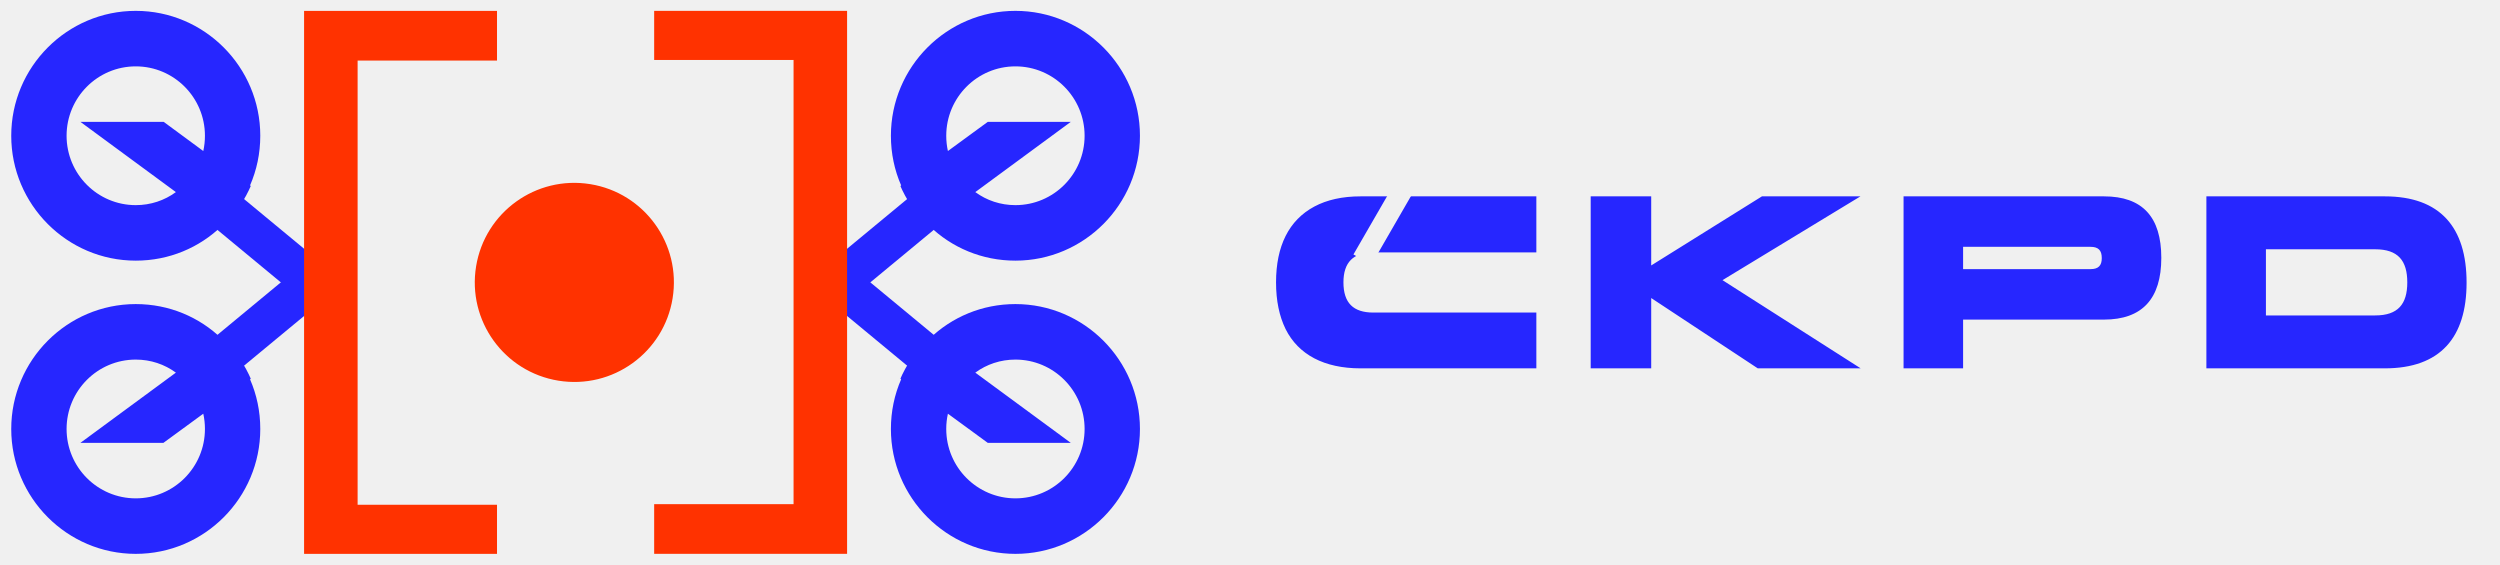
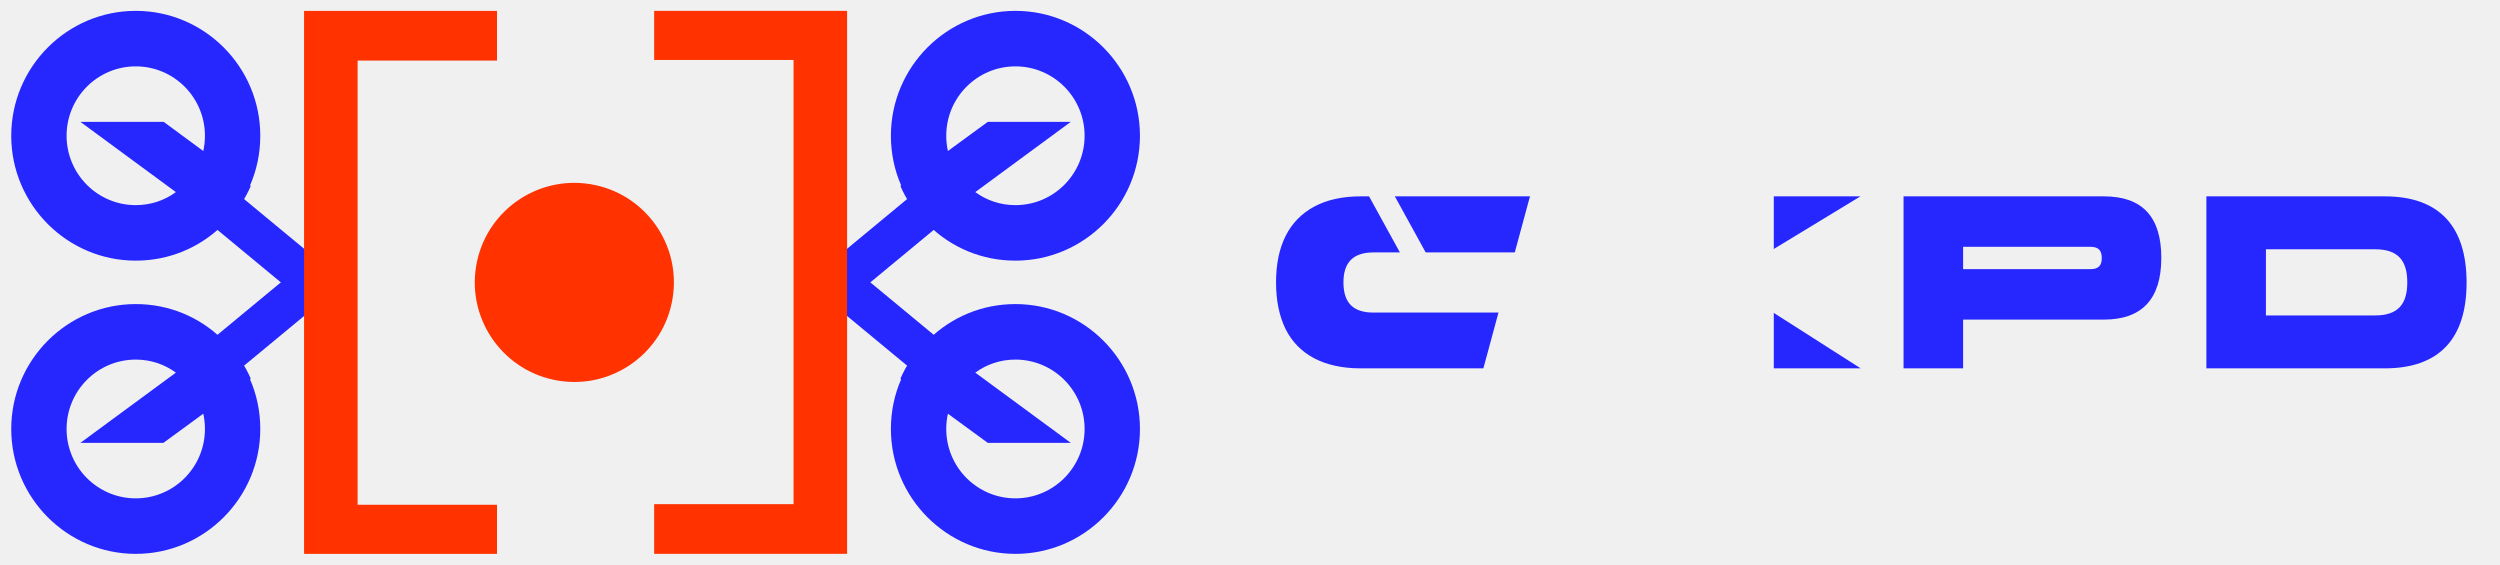
<svg xmlns="http://www.w3.org/2000/svg" viewBox="0 0 2302 520" width="2302" height="520">
  <g>
    <defs>
      <clipPath id="rot-ckpd-logo-blue-red-TL">
        <circle cx="40.203" cy="40.324" r="40.524" />
      </clipPath>
      <clipPath id="rot-ckpd-logo-blue-red-TR">
        <circle cx="165.281" cy="40.324" r="40.524" />
      </clipPath>
      <clipPath id="rot-ckpd-logo-blue-red-BL">
        <circle cx="40.203" cy="129.934" r="40.524" />
      </clipPath>
      <clipPath id="rot-ckpd-logo-blue-red-BR">
        <circle cx="165.281" cy="129.934" r="40.524" />
      </clipPath>
    </defs>
    <line x1="288" y1="260" x2="207.4" y2="193.3" stroke="#2626FF" stroke-width="37.5" />
    <line x1="288" y1="260" x2="207.4" y2="326.7" stroke="#2626FF" stroke-width="37.5" />
    <line x1="772" y1="260" x2="852.6" y2="193.3" stroke="#2626FF" stroke-width="37.5" />
    <line x1="772" y1="260" x2="852.6" y2="326.7" stroke="#2626FF" stroke-width="37.5" />
    <g transform="translate(10.35 10.00) scale(2.8519)">
      <path d="M165.281 89.609C154.47 89.609 144.732 93.821 137.496 100.811L129.544 94.986V75.272L137.496 69.447C144.732 76.437 154.47 80.649 165.281 80.649C187.437 80.649 205.484 62.547 205.484 40.324C205.484 18.101 187.437 0 165.281 0C143.124 0 125.077 18.101 125.077 40.324C125.077 46.059 126.239 51.436 128.383 56.364L125.881 58.246H79.692L77.101 56.364C79.245 51.436 80.407 46.059 80.407 40.324C80.407 18.101 62.36 0 40.203 0C18.047 0 0 18.101 0 40.324C0 62.547 18.047 80.649 40.203 80.649C51.014 80.649 60.752 76.437 67.988 69.447L75.94 75.272V94.986L67.988 100.811C60.752 93.821 51.014 89.609 40.203 89.609C18.047 89.609 0 107.711 0 129.934C0 152.157 18.047 170.258 40.203 170.258C62.36 170.258 80.407 152.157 80.407 129.934C80.407 124.199 79.245 118.822 77.101 113.894L79.603 112.012H125.881L128.383 113.894C126.239 118.822 125.077 124.199 125.077 129.934C125.077 152.157 143.124 170.258 165.281 170.258C187.437 170.258 205.484 152.157 205.484 129.934C205.484 107.711 187.437 89.609 165.281 89.609ZM165.281 17.922C177.61 17.922 187.616 27.958 187.616 40.324C187.616 52.69 177.61 62.727 165.281 62.727C160.456 62.727 155.989 61.203 152.326 58.515L183.149 35.844H156.346L143.481 45.253C143.124 43.64 142.945 42.027 142.945 40.324C142.945 27.958 152.951 17.922 165.281 17.922ZM62.002 45.253L49.227 35.844H22.335L53.158 58.515C49.495 61.203 45.028 62.727 40.203 62.727C27.874 62.727 17.868 52.69 17.868 40.324C17.868 27.958 27.874 17.922 40.203 17.922C52.532 17.922 62.539 27.958 62.539 40.324C62.539 42.027 62.36 43.64 62.002 45.253ZM40.203 152.336C27.874 152.336 17.868 142.3 17.868 129.934C17.868 117.568 27.874 107.531 40.203 107.531C45.028 107.531 49.495 109.055 53.158 111.743L22.335 134.414H49.137L62.002 125.005C62.36 126.618 62.539 128.231 62.539 129.934C62.539 142.3 52.532 152.336 40.203 152.336ZM111.676 94.09H93.808V76.168H111.676V94.09ZM165.281 152.336C152.951 152.336 142.945 142.3 142.945 129.934C142.945 128.231 143.124 126.618 143.481 125.005L156.346 134.414H183.149L152.326 111.743C155.989 109.055 160.456 107.531 165.281 107.531C177.61 107.531 187.616 117.568 187.616 129.934C187.616 142.3 177.61 152.336 165.281 152.336Z" fill="#2626FF" clip-path="url(#rot-ckpd-logo-blue-red-TL)" />
    </g>
    <g transform="translate(463.64 10.00) scale(2.8519)">
      <path d="M165.281 89.609C154.47 89.609 144.732 93.821 137.496 100.811L129.544 94.986V75.272L137.496 69.447C144.732 76.437 154.47 80.649 165.281 80.649C187.437 80.649 205.484 62.547 205.484 40.324C205.484 18.101 187.437 0 165.281 0C143.124 0 125.077 18.101 125.077 40.324C125.077 46.059 126.239 51.436 128.383 56.364L125.881 58.246H79.692L77.101 56.364C79.245 51.436 80.407 46.059 80.407 40.324C80.407 18.101 62.36 0 40.203 0C18.047 0 0 18.101 0 40.324C0 62.547 18.047 80.649 40.203 80.649C51.014 80.649 60.752 76.437 67.988 69.447L75.94 75.272V94.986L67.988 100.811C60.752 93.821 51.014 89.609 40.203 89.609C18.047 89.609 0 107.711 0 129.934C0 152.157 18.047 170.258 40.203 170.258C62.36 170.258 80.407 152.157 80.407 129.934C80.407 124.199 79.245 118.822 77.101 113.894L79.603 112.012H125.881L128.383 113.894C126.239 118.822 125.077 124.199 125.077 129.934C125.077 152.157 143.124 170.258 165.281 170.258C187.437 170.258 205.484 152.157 205.484 129.934C205.484 107.711 187.437 89.609 165.281 89.609ZM165.281 17.922C177.61 17.922 187.616 27.958 187.616 40.324C187.616 52.69 177.61 62.727 165.281 62.727C160.456 62.727 155.989 61.203 152.326 58.515L183.149 35.844H156.346L143.481 45.253C143.124 43.64 142.945 42.027 142.945 40.324C142.945 27.958 152.951 17.922 165.281 17.922ZM62.002 45.253L49.227 35.844H22.335L53.158 58.515C49.495 61.203 45.028 62.727 40.203 62.727C27.874 62.727 17.868 52.69 17.868 40.324C17.868 27.958 27.874 17.922 40.203 17.922C52.532 17.922 62.539 27.958 62.539 40.324C62.539 42.027 62.36 43.64 62.002 45.253ZM40.203 152.336C27.874 152.336 17.868 142.3 17.868 129.934C17.868 117.568 27.874 107.531 40.203 107.531C45.028 107.531 49.495 109.055 53.158 111.743L22.335 134.414H49.137L62.002 125.005C62.36 126.618 62.539 128.231 62.539 129.934C62.539 142.3 52.532 152.336 40.203 152.336ZM111.676 94.09H93.808V76.168H111.676V94.09ZM165.281 152.336C152.951 152.336 142.945 142.3 142.945 129.934C142.945 128.231 143.124 126.618 143.481 125.005L156.346 134.414H183.149L152.326 111.743C155.989 109.055 160.456 107.531 165.281 107.531C177.61 107.531 187.616 117.568 187.616 129.934C187.616 142.3 177.61 152.336 165.281 152.336Z" fill="#2626FF" clip-path="url(#rot-ckpd-logo-blue-red-TR)" />
    </g>
    <g transform="translate(10.35 24.44) scale(2.8519)">
      <path d="M165.281 89.609C154.47 89.609 144.732 93.821 137.496 100.811L129.544 94.986V75.272L137.496 69.447C144.732 76.437 154.47 80.649 165.281 80.649C187.437 80.649 205.484 62.547 205.484 40.324C205.484 18.101 187.437 0 165.281 0C143.124 0 125.077 18.101 125.077 40.324C125.077 46.059 126.239 51.436 128.383 56.364L125.881 58.246H79.692L77.101 56.364C79.245 51.436 80.407 46.059 80.407 40.324C80.407 18.101 62.36 0 40.203 0C18.047 0 0 18.101 0 40.324C0 62.547 18.047 80.649 40.203 80.649C51.014 80.649 60.752 76.437 67.988 69.447L75.94 75.272V94.986L67.988 100.811C60.752 93.821 51.014 89.609 40.203 89.609C18.047 89.609 0 107.711 0 129.934C0 152.157 18.047 170.258 40.203 170.258C62.36 170.258 80.407 152.157 80.407 129.934C80.407 124.199 79.245 118.822 77.101 113.894L79.603 112.012H125.881L128.383 113.894C126.239 118.822 125.077 124.199 125.077 129.934C125.077 152.157 143.124 170.258 165.281 170.258C187.437 170.258 205.484 152.157 205.484 129.934C205.484 107.711 187.437 89.609 165.281 89.609ZM165.281 17.922C177.61 17.922 187.616 27.958 187.616 40.324C187.616 52.69 177.61 62.727 165.281 62.727C160.456 62.727 155.989 61.203 152.326 58.515L183.149 35.844H156.346L143.481 45.253C143.124 43.64 142.945 42.027 142.945 40.324C142.945 27.958 152.951 17.922 165.281 17.922ZM62.002 45.253L49.227 35.844H22.335L53.158 58.515C49.495 61.203 45.028 62.727 40.203 62.727C27.874 62.727 17.868 52.69 17.868 40.324C17.868 27.958 27.874 17.922 40.203 17.922C52.532 17.922 62.539 27.958 62.539 40.324C62.539 42.027 62.36 43.64 62.002 45.253ZM40.203 152.336C27.874 152.336 17.868 142.3 17.868 129.934C17.868 117.568 27.874 107.531 40.203 107.531C45.028 107.531 49.495 109.055 53.158 111.743L22.335 134.414H49.137L62.002 125.005C62.36 126.618 62.539 128.231 62.539 129.934C62.539 142.3 52.532 152.336 40.203 152.336ZM111.676 94.09H93.808V76.168H111.676V94.09ZM165.281 152.336C152.951 152.336 142.945 142.3 142.945 129.934C142.945 128.231 143.124 126.618 143.481 125.005L156.346 134.414H183.149L152.326 111.743C155.989 109.055 160.456 107.531 165.281 107.531C177.61 107.531 187.616 117.568 187.616 129.934C187.616 142.3 177.61 152.336 165.281 152.336Z" fill="#2626FF" clip-path="url(#rot-ckpd-logo-blue-red-BL)" />
    </g>
    <g transform="translate(463.64 24.44) scale(2.8519)">
      <path d="M165.281 89.609C154.47 89.609 144.732 93.821 137.496 100.811L129.544 94.986V75.272L137.496 69.447C144.732 76.437 154.47 80.649 165.281 80.649C187.437 80.649 205.484 62.547 205.484 40.324C205.484 18.101 187.437 0 165.281 0C143.124 0 125.077 18.101 125.077 40.324C125.077 46.059 126.239 51.436 128.383 56.364L125.881 58.246H79.692L77.101 56.364C79.245 51.436 80.407 46.059 80.407 40.324C80.407 18.101 62.36 0 40.203 0C18.047 0 0 18.101 0 40.324C0 62.547 18.047 80.649 40.203 80.649C51.014 80.649 60.752 76.437 67.988 69.447L75.94 75.272V94.986L67.988 100.811C60.752 93.821 51.014 89.609 40.203 89.609C18.047 89.609 0 107.711 0 129.934C0 152.157 18.047 170.258 40.203 170.258C62.36 170.258 80.407 152.157 80.407 129.934C80.407 124.199 79.245 118.822 77.101 113.894L79.603 112.012H125.881L128.383 113.894C126.239 118.822 125.077 124.199 125.077 129.934C125.077 152.157 143.124 170.258 165.281 170.258C187.437 170.258 205.484 152.157 205.484 129.934C205.484 107.711 187.437 89.609 165.281 89.609ZM165.281 17.922C177.61 17.922 187.616 27.958 187.616 40.324C187.616 52.69 177.61 62.727 165.281 62.727C160.456 62.727 155.989 61.203 152.326 58.515L183.149 35.844H156.346L143.481 45.253C143.124 43.64 142.945 42.027 142.945 40.324C142.945 27.958 152.951 17.922 165.281 17.922ZM62.002 45.253L49.227 35.844H22.335L53.158 58.515C49.495 61.203 45.028 62.727 40.203 62.727C27.874 62.727 17.868 52.69 17.868 40.324C17.868 27.958 27.874 17.922 40.203 17.922C52.532 17.922 62.539 27.958 62.539 40.324C62.539 42.027 62.36 43.64 62.002 45.253ZM40.203 152.336C27.874 152.336 17.868 142.3 17.868 129.934C17.868 117.568 27.874 107.531 40.203 107.531C45.028 107.531 49.495 109.055 53.158 111.743L22.335 134.414H49.137L62.002 125.005C62.36 126.618 62.539 128.231 62.539 129.934C62.539 142.3 52.532 152.336 40.203 152.336ZM111.676 94.09H93.808V76.168H111.676V94.09ZM165.281 152.336C152.951 152.336 142.945 142.3 142.945 129.934C142.945 128.231 143.124 126.618 143.481 125.005L156.346 134.414H183.149L152.326 111.743C155.989 109.055 160.456 107.531 165.281 107.531C177.61 107.531 187.616 117.568 187.616 129.934C187.616 142.3 177.61 152.336 165.281 152.336Z" fill="#2626FF" clip-path="url(#rot-ckpd-logo-blue-red-BR)" />
    </g>
    <g transform="translate(280 10) scale(4.7746)">
      <path d="M0 104.72V0.007H37.206V9.585H10.323V95.25H37.206V104.72H0Z" fill="#FF3200" />
    </g>
    <g transform="translate(228.12 10) scale(4.7746)">
      <path d="M115.586 0V104.713H78.38V95.135H105.263V9.47H78.38V0H115.586Z" fill="#FF3200" />
    </g>
    <g transform="translate(281.65 35.00) scale(4.2972)">
      <path d="M78.582 55.786C80.469 44.158 72.572 33.202 60.943 31.314C49.315 29.427 38.358 37.324 36.471 48.953C34.584 60.581 42.481 71.538 54.11 73.425C65.738 75.312 76.695 67.415 78.582 55.786Z" fill="#FF3200" />
    </g>
  </g>
  <g transform="translate(1168.02 339.18) scale(1.128)">
    <defs>
      <mask id="slash-r1-c-otevrene">
        <rect x="-22" y="-162.4" width="1051.224" height="184.4" fill="white" />
-         <rect x="85.075" y="-154.44" width="16.848" height="70.2" transform="rotate(30 93.49881 -117.936)" fill="black" />
+         <polygon points="74.374,-154.44 95.434,-154.44 135.588,-81.432 114.528,-81.432" fill="black" />
+         <polygon points="218.872,-160.4 412.497,-160.4 412.497,20 169.998,20" fill="black" />
      </mask>
    </defs>
    <path d="M218.66 0L218.66-45.54L85.62-45.54C69.25-45.54 61.19-53.36 61.19-70.20C61.19-86.56 69.25-94.63 85.62-94.63L218.66-94.63L218.66-140.40L75.18-140.40C60.24-140.40 47.67-137.55 37.47-132.10C16.60-120.95 6.17-99.85 6.17-70.20C6.17-55.26 8.78-42.69 13.99-32.02C24.43-11.15 45.54 0 75.18 0 M399.42 0L483.42 0L370.62-72L483.22-140.40L402.82-140.40L312.42-84L312.42-140.40L263.02-140.40L263.02 0L312.42 0L312.42-57.40 M567.02-81L567.02-99.20L671.02-99.20C677.42-99.20 680.22-96.40 680.22-90C680.22-83.80 677.42-81 671.02-81M518.42 0L567.02 0L567.02-39.80L682.02-39.80C713.22-39.80 728.82-56.80 728.82-90.20C728.82-123.60 713.42-140.40 682.02-140.40L518.42-140.40 M814.22-43.20L814.22-97.20L903.42-97.20C922.02-97.20 929.62-88 929.62-70.20C929.62-52.40 922.02-43.20 903.42-43.20M765.62 0L911.22 0C956.62 0 978.02-25.20 978.02-70C978.02-115 956.62-140.40 911.22-140.40L765.62-140.40" fill="#2626FF" mask="url(#slash-r1-c-otevrene)" />
  </g>
</svg>
